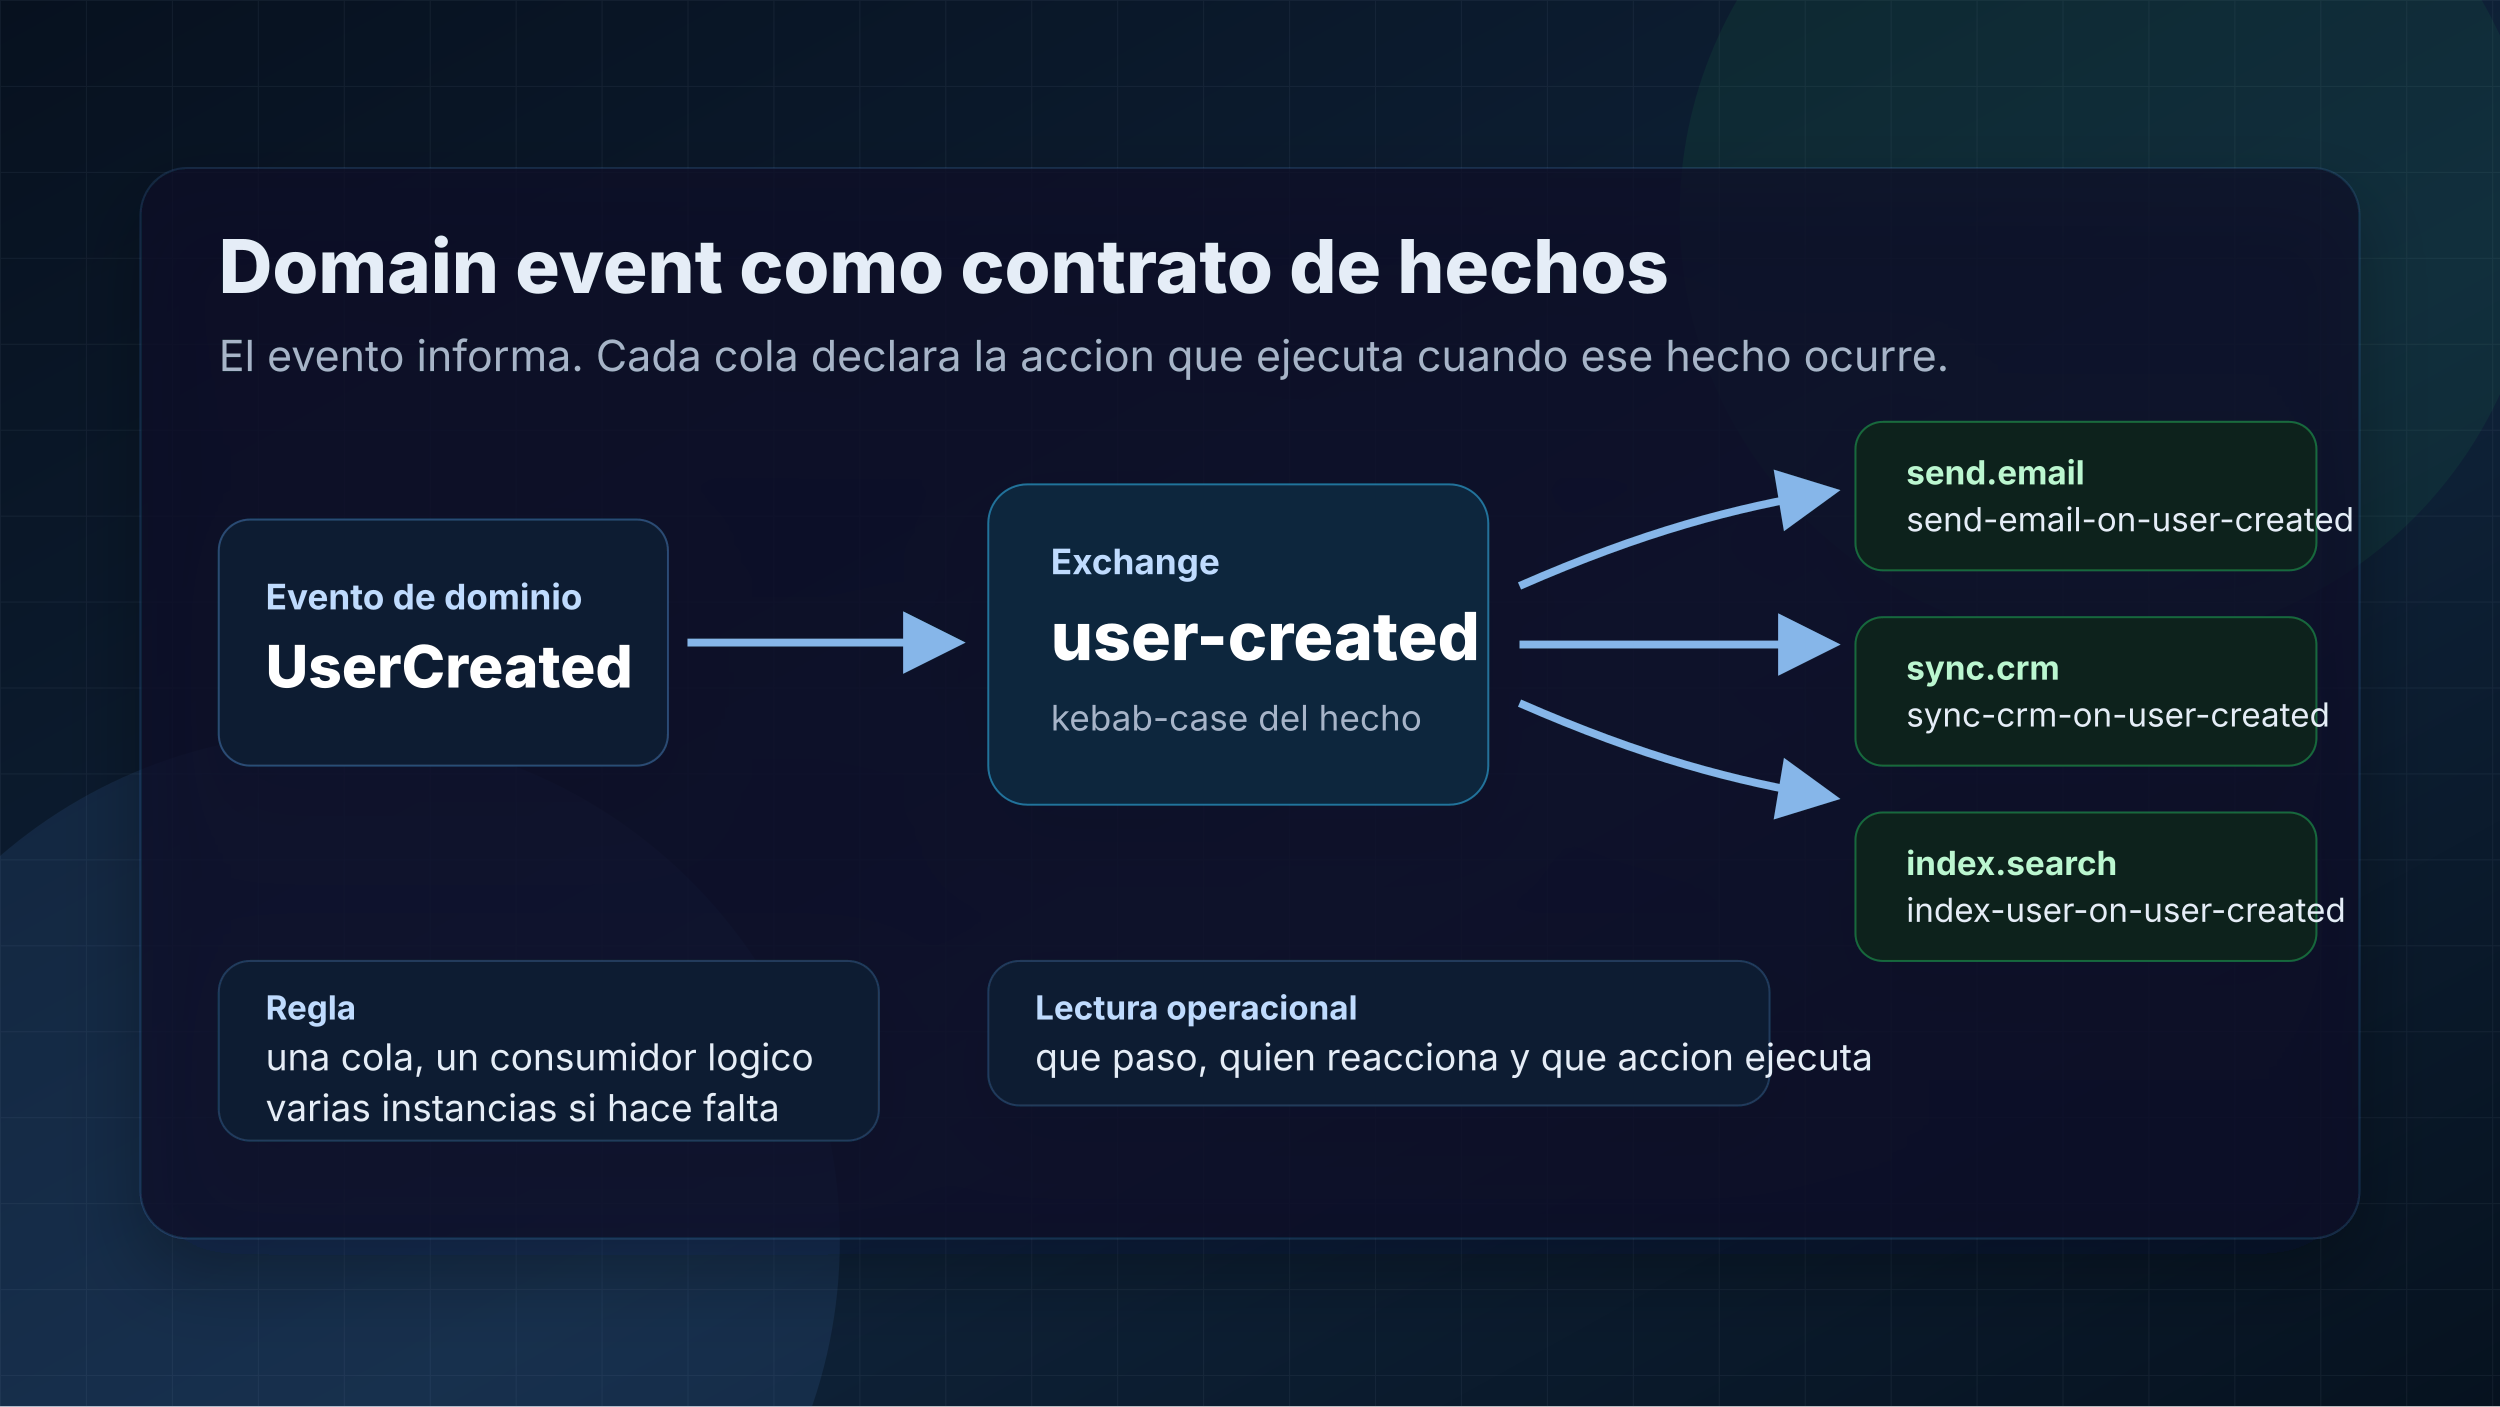
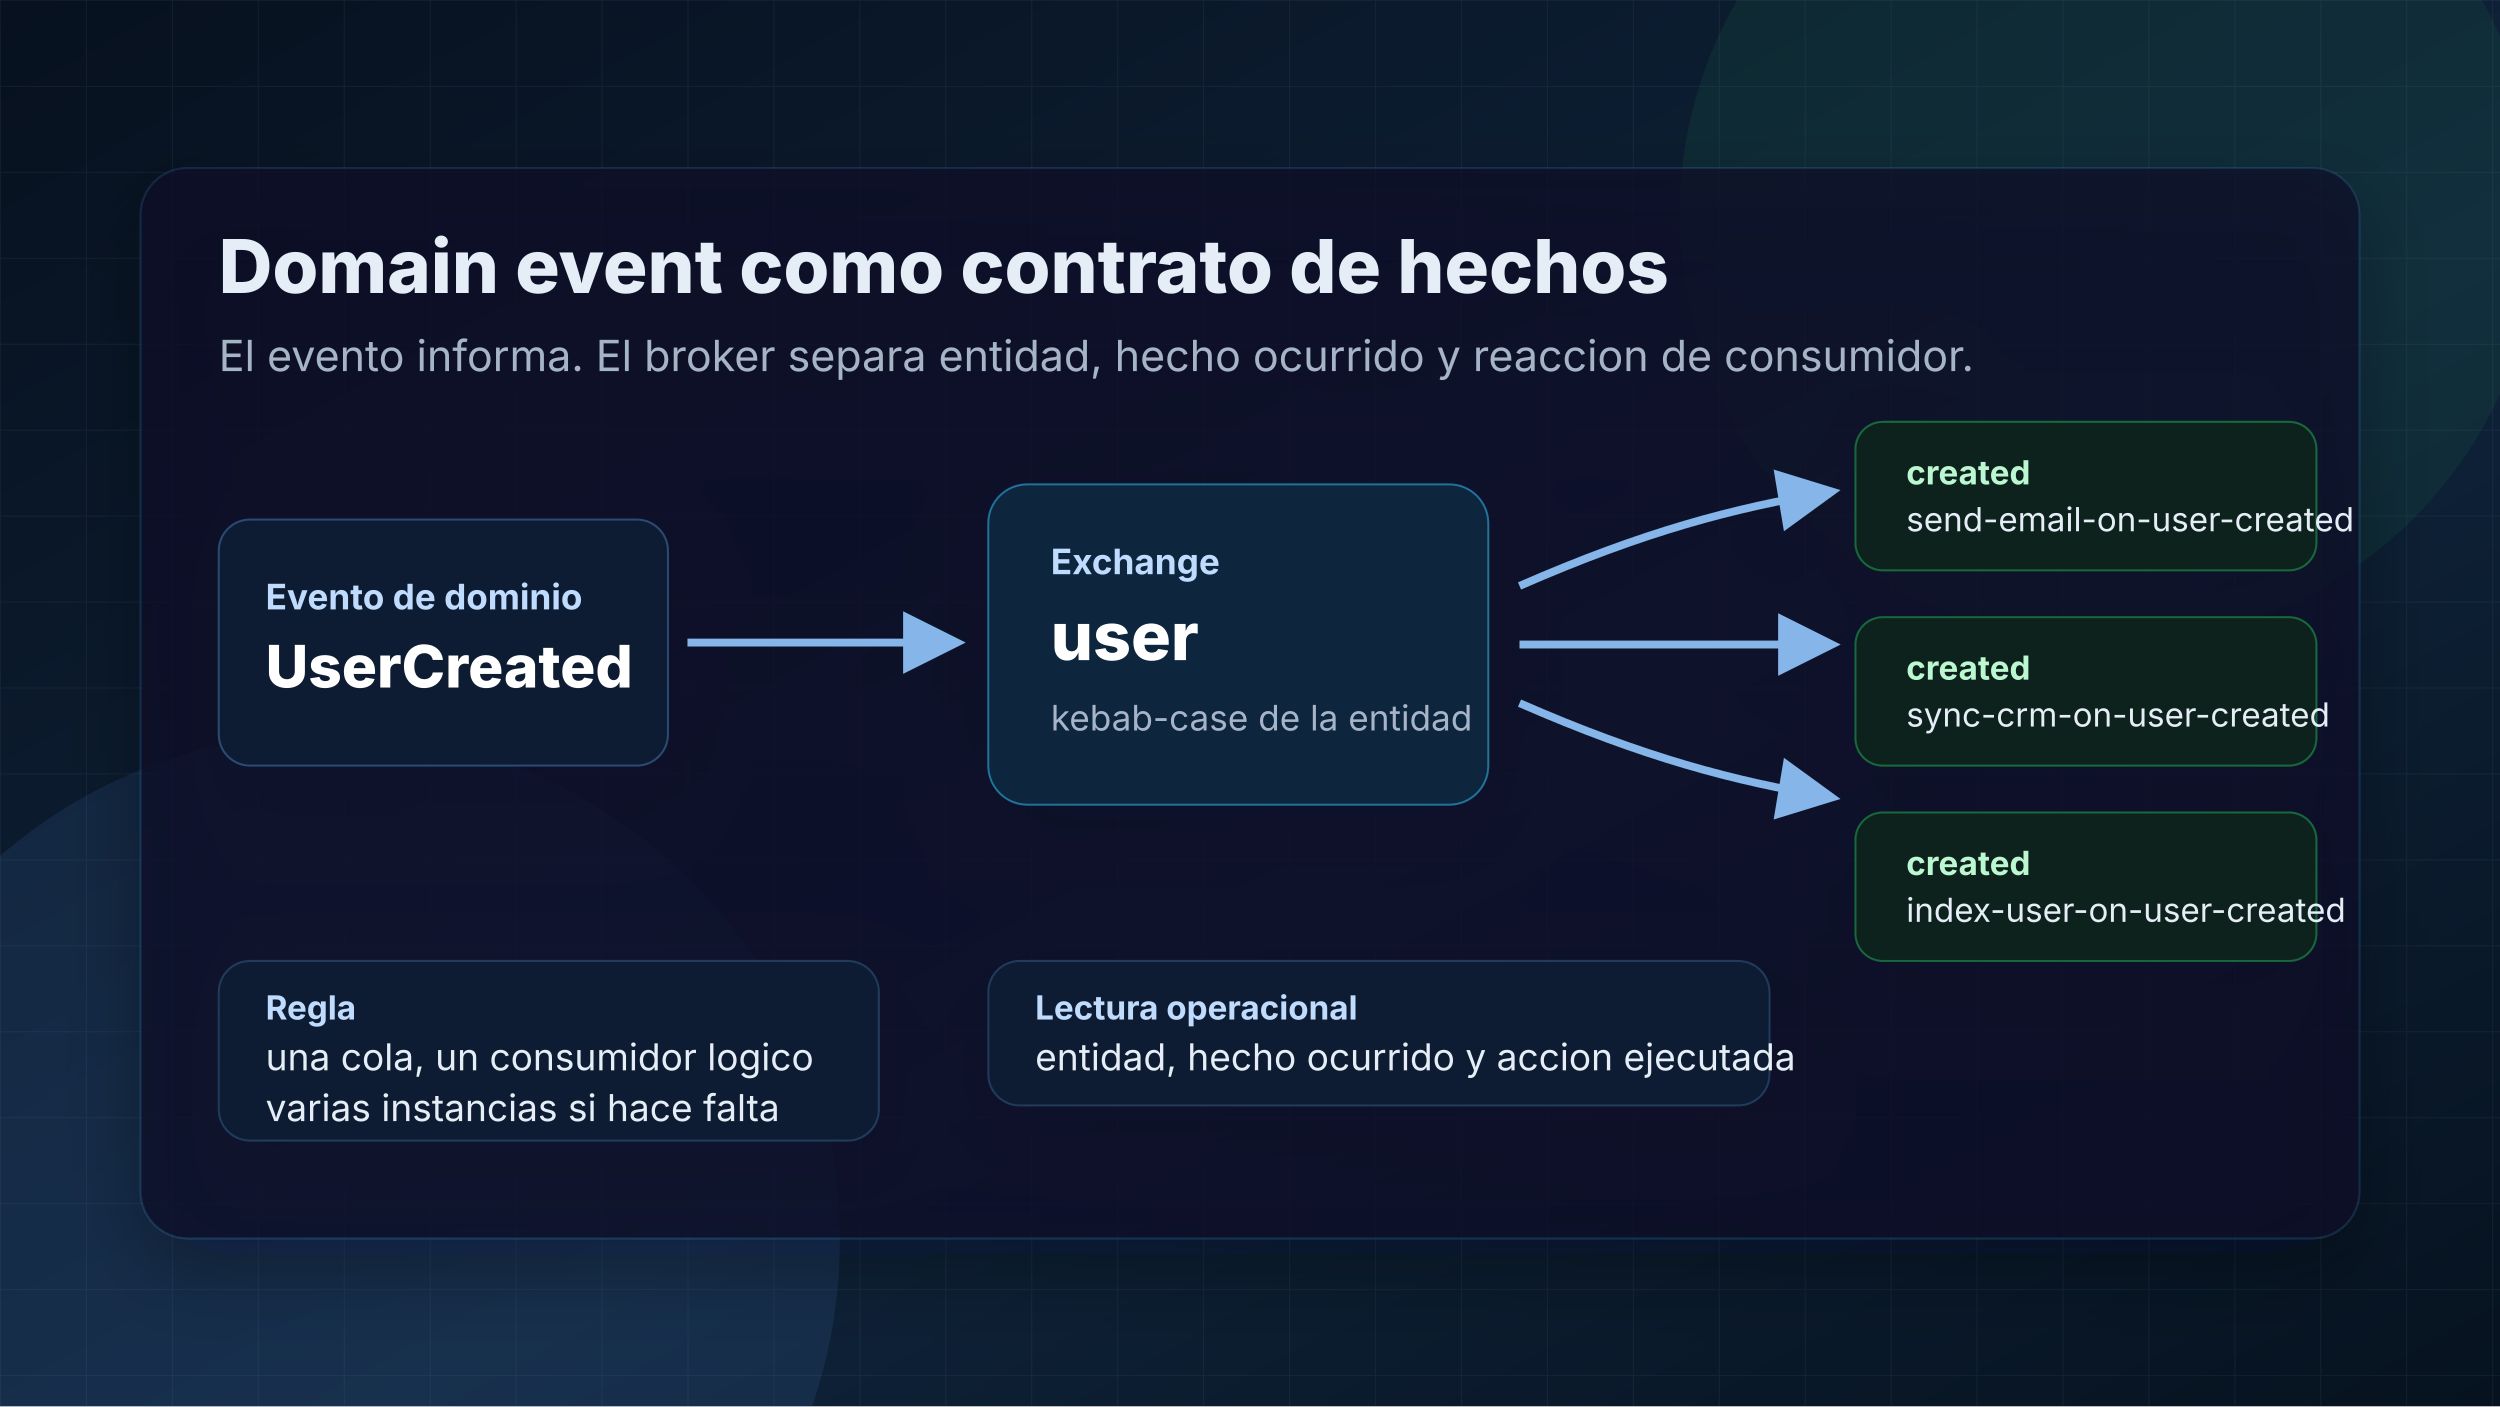
<svg xmlns="http://www.w3.org/2000/svg" viewBox="0 0 1280 720" role="img" aria-labelledby="title desc">
  <defs>
    <linearGradient id="bg" x1="0" y1="0" x2="1" y2="1">
      <stop offset="0" stop-color="#07111f" />
      <stop offset="0.58" stop-color="#0f233a" />
      <stop offset="1" stop-color="#06121f" />
    </linearGradient>
    <linearGradient id="blue" x1="0" y1="0" x2="1" y2="1">
      <stop offset="0" stop-color="#60a5fa" />
      <stop offset="1" stop-color="#38bdf8" />
    </linearGradient>
    <linearGradient id="green" x1="0" y1="0" x2="1" y2="1">
      <stop offset="0" stop-color="#22c55e" />
      <stop offset="1" stop-color="#84cc16" />
    </linearGradient>
    <filter id="shadow" x="-20%" y="-20%" width="140%" height="140%">
      <feDropShadow dx="0" dy="18" stdDeviation="20" flood-color="#020617" flood-opacity="0.42" />
    </filter>
    <pattern id="grid" width="44" height="44" patternUnits="userSpaceOnUse">
      <path d="M44 0H0V44" fill="none" stroke="#94a3b8" stroke-width="1" opacity="0.08" />
    </pattern>
    <marker id="arrow" viewBox="0 0 10 10" refX="8" refY="5" markerWidth="8" markerHeight="8" orient="auto-start-reverse">
      <path d="M0 0L10 5L0 10Z" fill="#93c5fd" />
    </marker>
  </defs>
  <rect width="1280" height="720" fill="url(#bg)" />
  <rect width="1280" height="720" fill="url(#grid)" />
  <circle cx="1080" cy="110" r="220" fill="#22c55e" opacity="0.08" />
  <circle cx="170" cy="635" r="260" fill="#60a5fa" opacity="0.1" />
  <g font-family="Inter, Segoe UI, Arial, sans-serif" filter="url(#shadow)">
    <rect x="72" y="86" width="1136" height="548" rx="24" fill="#0f172a" opacity="0.72" stroke="#60a5fa" stroke-opacity="0.18" />
    <text x="112" y="150" fill="#e5edf7" font-size="38" font-weight="800">Domain event como contrato de hechos</text>
-     <text x="112" y="190" fill="#a7b4c8" font-size="22">El evento informa. Cada cola declara la accion que ejecuta cuando ese hecho ocurre.</text>
+     <text x="112" y="190" fill="#a7b4c8" font-size="22">El evento informa. El broker separa entidad, hecho ocurrido y reaccion de consumidor.</text>
    <g>
      <rect x="112" y="266" width="230" height="126" rx="16" fill="#111f33" stroke="#60a5fa" stroke-opacity="0.34" />
      <text x="136" y="312" fill="#bfdbfe" font-size="18" font-weight="700">Evento de dominio</text>
      <text x="136" y="352" fill="#ffffff" font-size="30" font-weight="800">UserCreated</text>
    </g>
    <path d="M352 329H488" stroke="#93c5fd" stroke-width="4" marker-end="url(#arrow)" opacity="0.9" />
    <g>
      <rect x="506" y="248" width="256" height="164" rx="20" fill="#0b253d" stroke="#38bdf8" stroke-opacity="0.52" />
      <text x="538" y="294" fill="#bfdbfe" font-size="18" font-weight="700">Exchange</text>
-       <text x="538" y="338" fill="#ffffff" font-size="34" font-weight="800">user-created</text>
-       <text x="538" y="374" fill="#a7b4c8" font-size="18">kebab-case del hecho</text>
+       <text x="538" y="338" fill="#ffffff" font-size="34" font-weight="800">user</text>
+       <text x="538" y="374" fill="#a7b4c8" font-size="18">kebab-case de la entidad</text>
    </g>
    <path d="M778 300C842 272 888 260 936 252" stroke="#93c5fd" stroke-width="4" marker-end="url(#arrow)" fill="none" opacity="0.9" />
    <path d="M778 330H936" stroke="#93c5fd" stroke-width="4" marker-end="url(#arrow)" opacity="0.9" />
    <path d="M778 360C842 388 888 400 936 408" stroke="#93c5fd" stroke-width="4" marker-end="url(#arrow)" fill="none" opacity="0.9" />
    <g>
      <rect x="950" y="216" width="236" height="76" rx="14" fill="#10231d" stroke="#22c55e" stroke-opacity="0.44" />
-       <text x="976" y="248" fill="#bbf7d0" font-size="17" font-weight="700">send.email</text>
+       <text x="976" y="248" fill="#bbf7d0" font-size="17" font-weight="700">created</text>
      <text x="976" y="272" fill="#e5edf7" font-size="17">send-email-on-user-created</text>
    </g>
    <g>
      <rect x="950" y="316" width="236" height="76" rx="14" fill="#10231d" stroke="#22c55e" stroke-opacity="0.44" />
-       <text x="976" y="348" fill="#bbf7d0" font-size="17" font-weight="700">sync.crm</text>
+       <text x="976" y="348" fill="#bbf7d0" font-size="17" font-weight="700">created</text>
      <text x="976" y="372" fill="#e5edf7" font-size="17">sync-crm-on-user-created</text>
    </g>
    <g>
      <rect x="950" y="416" width="236" height="76" rx="14" fill="#10231d" stroke="#22c55e" stroke-opacity="0.44" />
-       <text x="976" y="448" fill="#bbf7d0" font-size="17" font-weight="700">index.search</text>
+       <text x="976" y="448" fill="#bbf7d0" font-size="17" font-weight="700">created</text>
      <text x="976" y="472" fill="#e5edf7" font-size="17">index-user-on-user-created</text>
    </g>
    <g>
      <rect x="112" y="492" width="338" height="92" rx="16" fill="#111f33" stroke="#60a5fa" stroke-opacity="0.22" />
      <text x="136" y="522" fill="#bfdbfe" font-size="17" font-weight="700">Regla</text>
      <text x="136" y="548" fill="#e5edf7" font-size="19">una cola, un consumidor logico</text>
      <text x="136" y="574" fill="#e5edf7" font-size="19">varias instancias si hace falta</text>
    </g>
    <g>
      <rect x="506" y="492" width="400" height="74" rx="16" fill="#111f33" stroke="#60a5fa" stroke-opacity="0.22" />
      <text x="530" y="522" fill="#bfdbfe" font-size="17" font-weight="700">Lectura operacional</text>
-       <text x="530" y="548" fill="#e5edf7" font-size="19">que paso, quien reacciona y que accion ejecuta</text>
+       <text x="530" y="548" fill="#e5edf7" font-size="19">entidad, hecho ocurrido y accion ejecutada</text>
    </g>
  </g>
</svg>
